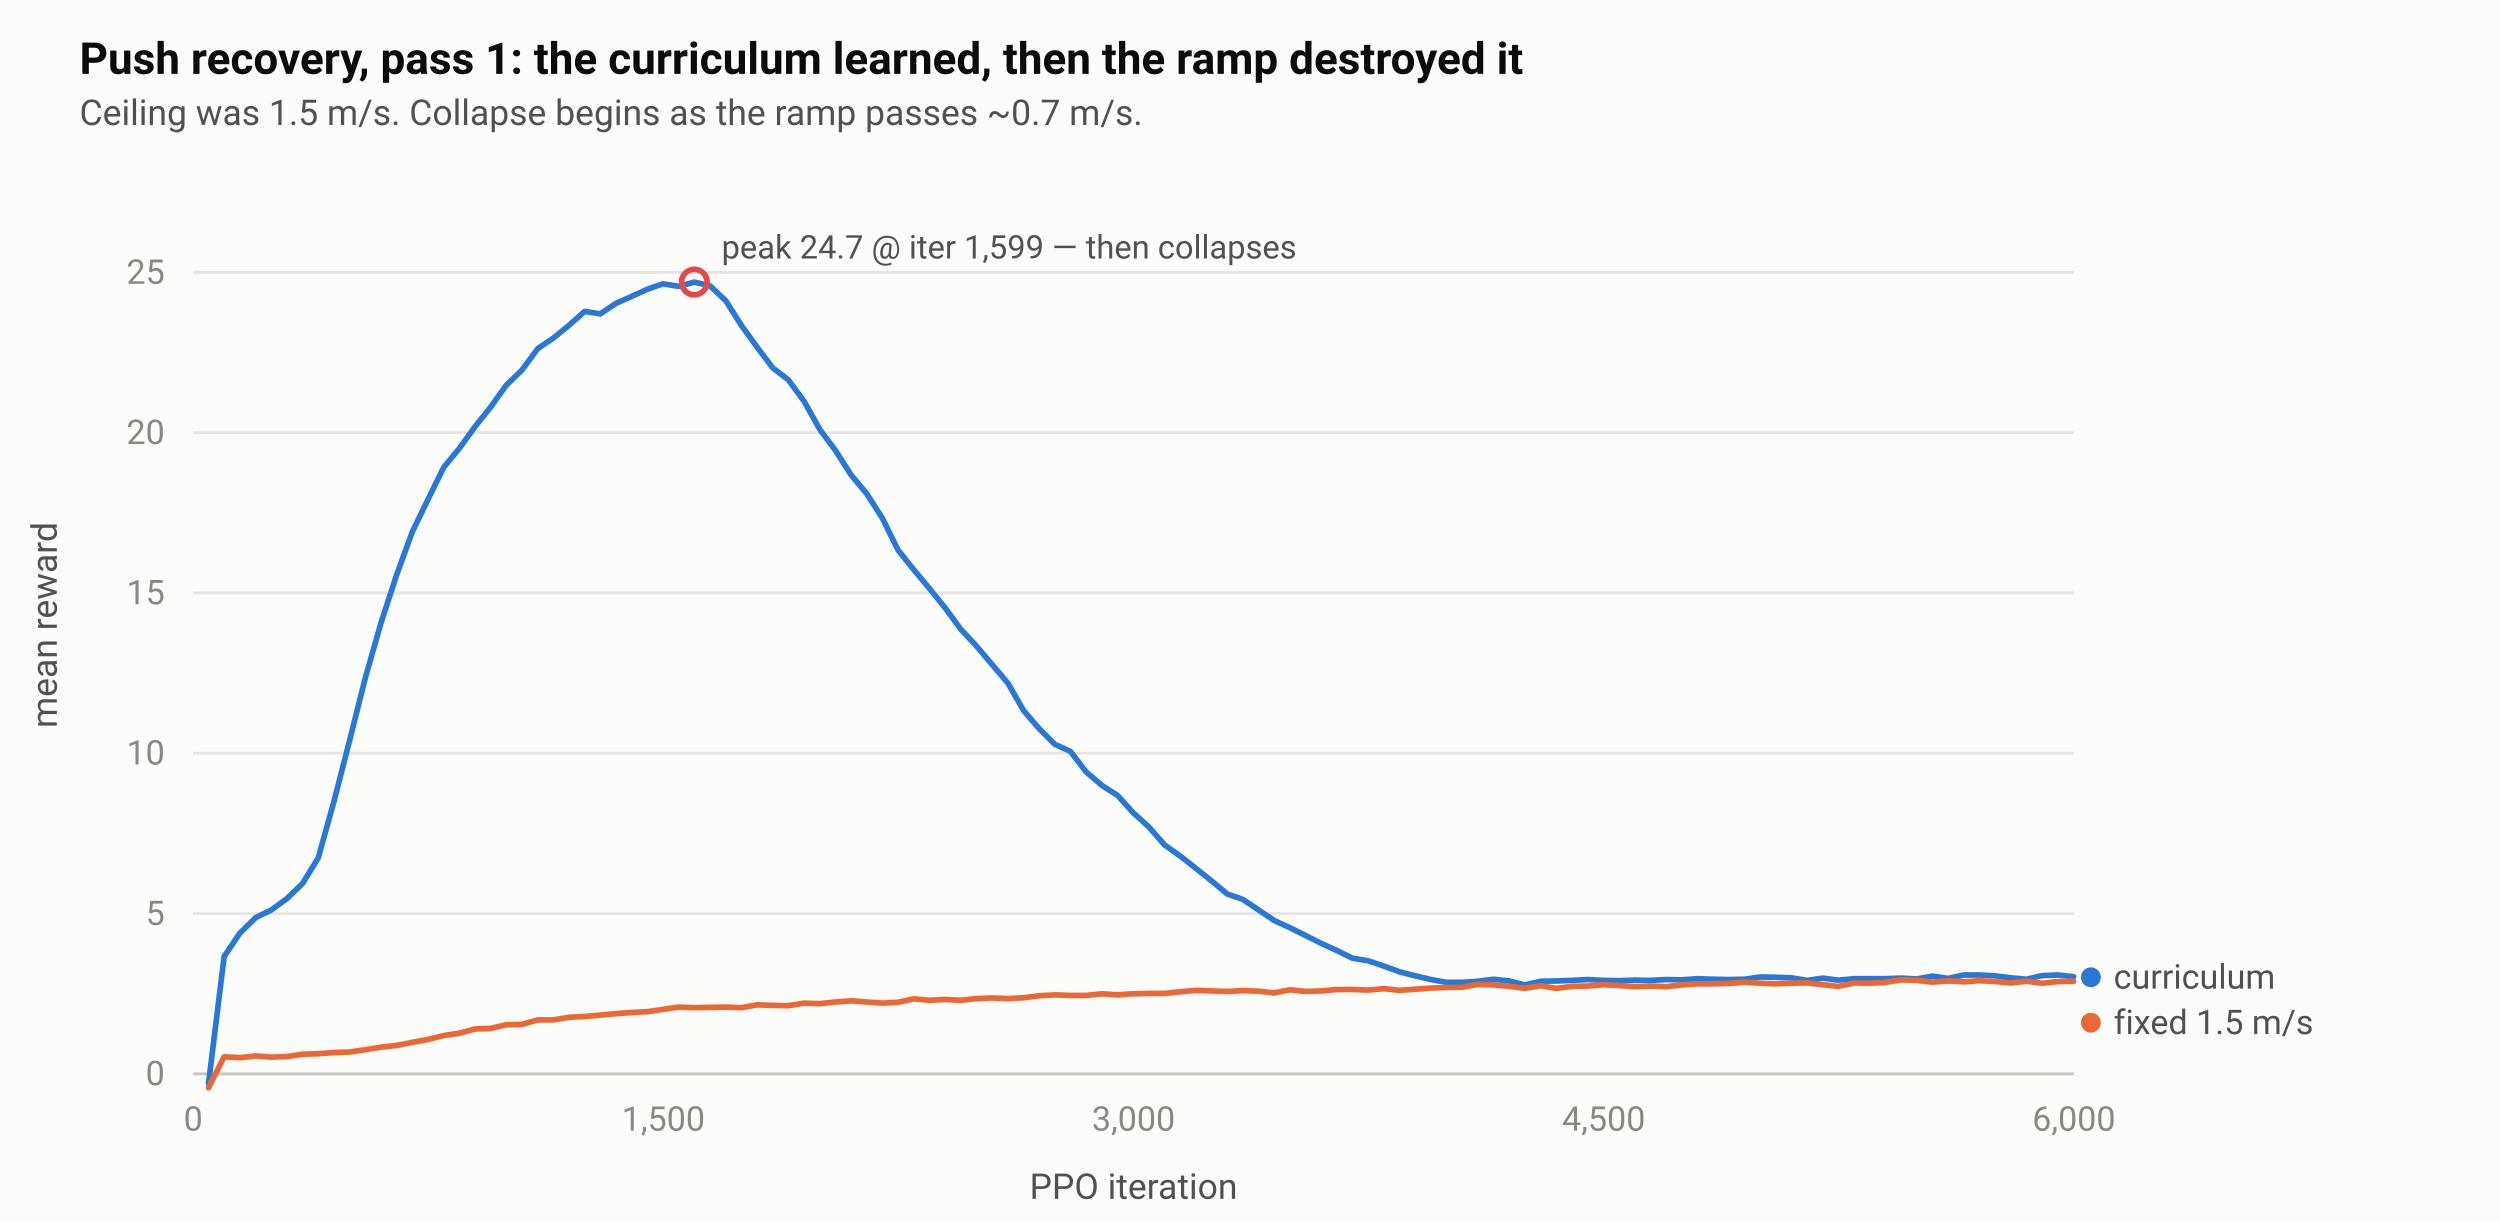
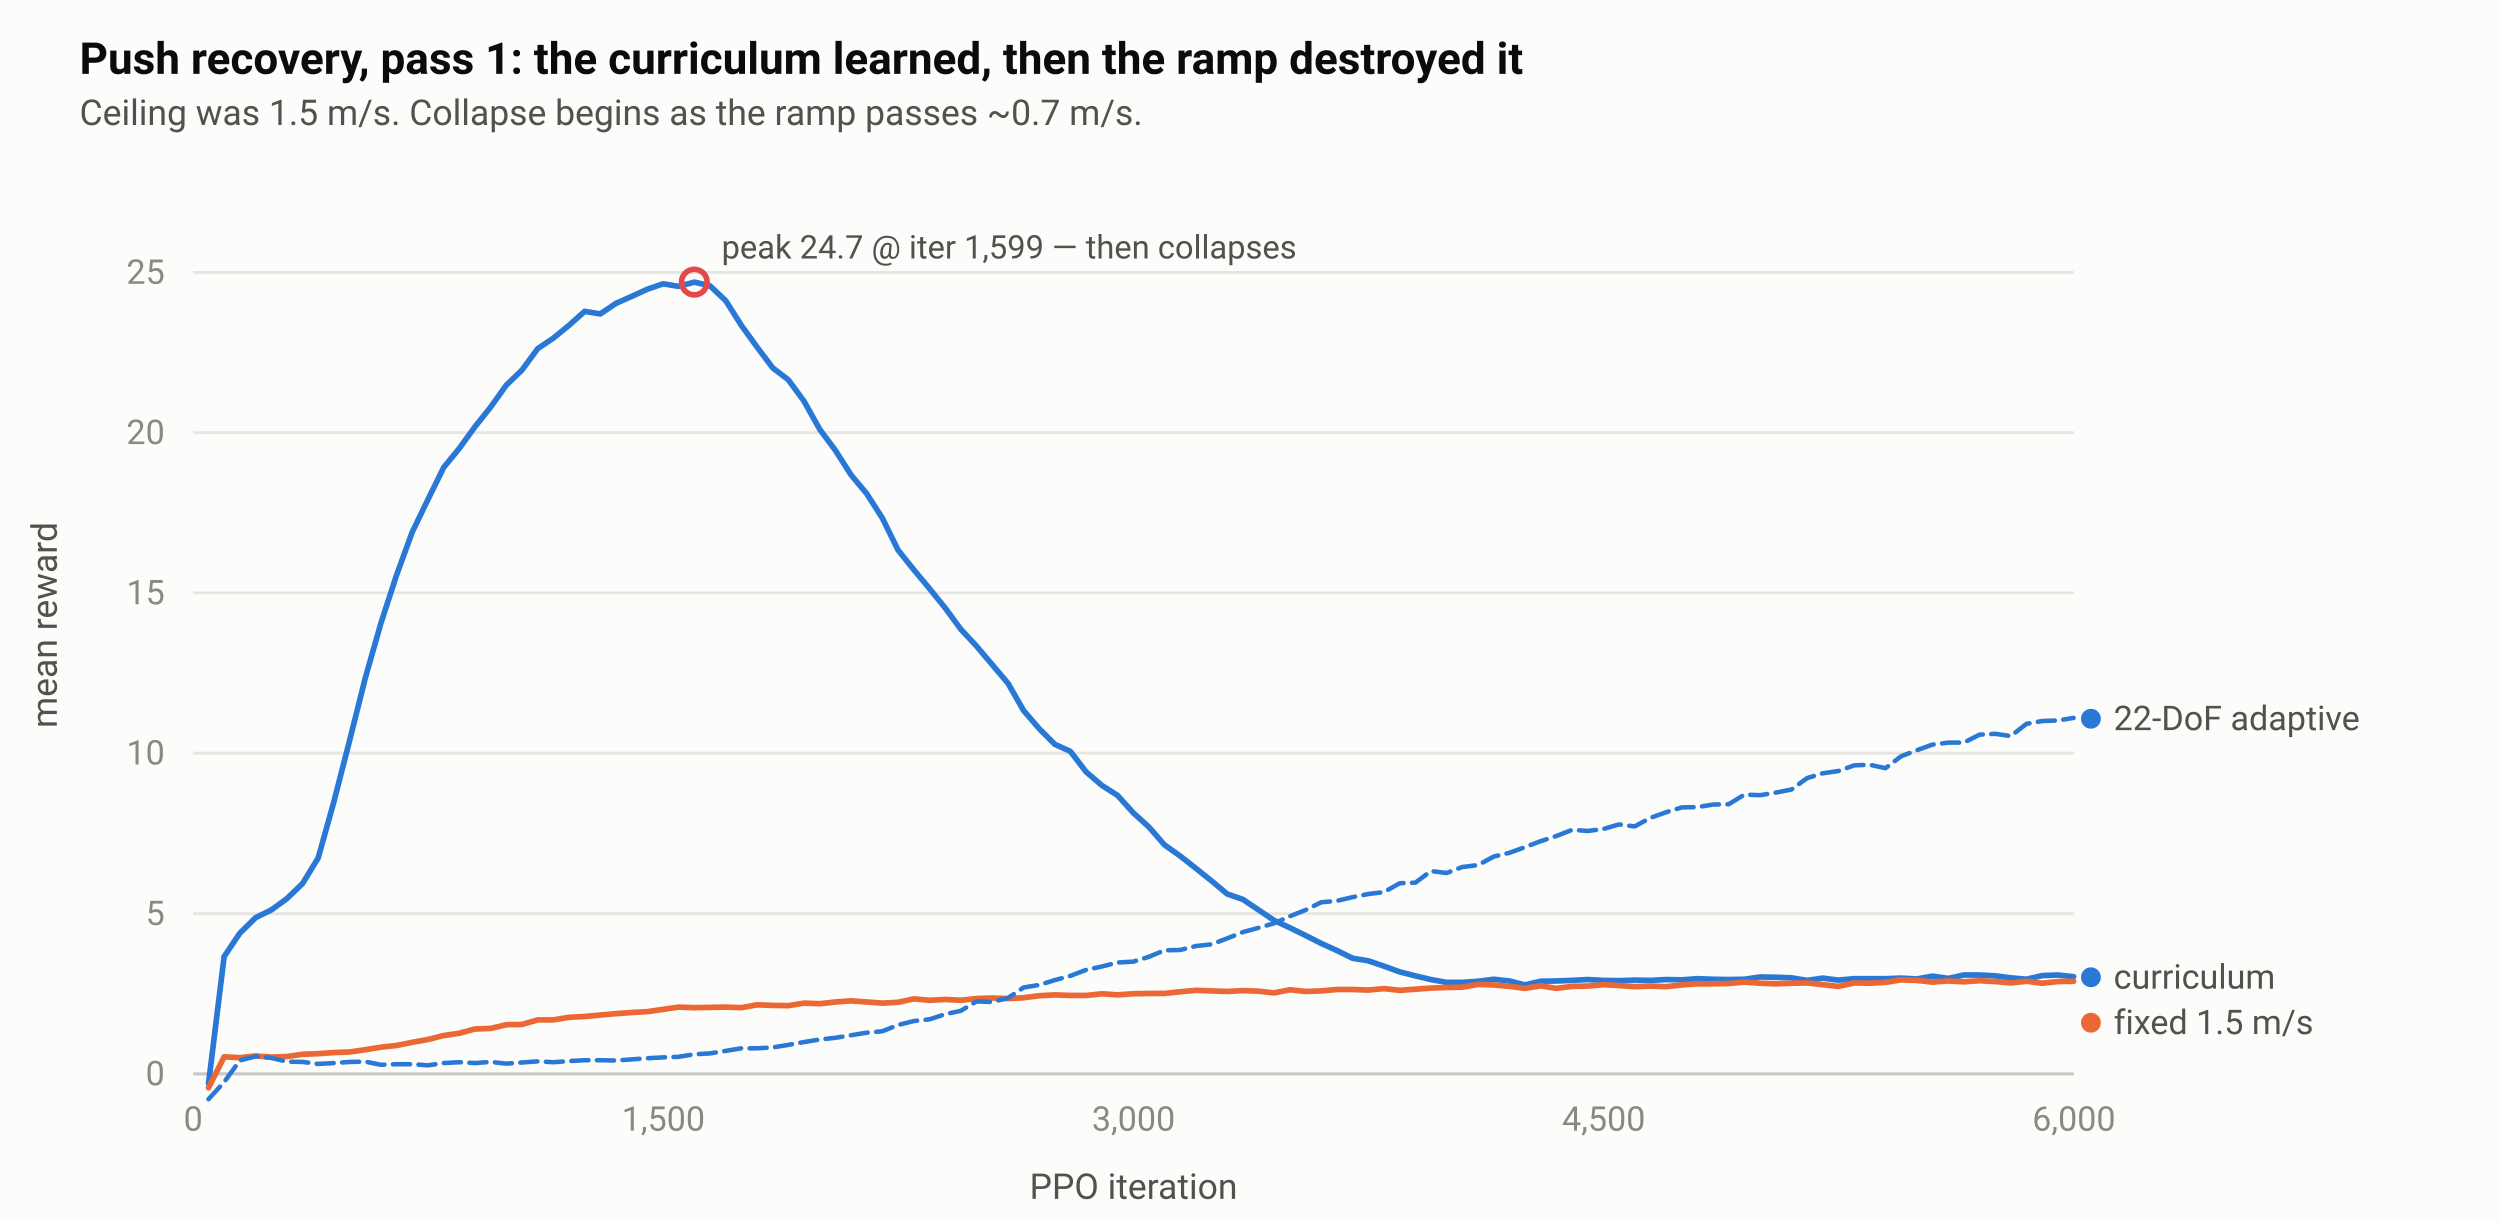
<svg xmlns="http://www.w3.org/2000/svg" width="880" height="430" viewBox="0 0 880 430" role="img">
  <rect width="880" height="430" fill="#fcfcfb" />
  <text x="28" y="26" font-size="15.5" font-weight="600" fill="#0b0b0b" font-family="ui-sans-serif,-apple-system,'Segoe UI',Roboto,Helvetica,Arial,sans-serif">Push recovery, pass 1: the curriculum learned, then the ramp destroyed it</text>
  <text x="28" y="44" font-size="12.5" fill="#52514e" font-family="ui-sans-serif,-apple-system,'Segoe UI',Roboto,Helvetica,Arial,sans-serif">Ceiling was 1.5 m/s. Collapse begins as the ramp passes ~0.7 m/s.</text>
  <line x1="68" y1="378.0" x2="730" y2="378.0" stroke="#e6e5e1" stroke-width="1" />
  <text x="58" y="382.0" text-anchor="end" font-size="12" fill="#8a8880" font-family="ui-sans-serif,-apple-system,'Segoe UI',Roboto,Helvetica,Arial,sans-serif">0</text>
  <line x1="68" y1="321.6" x2="730" y2="321.6" stroke="#e6e5e1" stroke-width="1" />
  <text x="58" y="325.6" text-anchor="end" font-size="12" fill="#8a8880" font-family="ui-sans-serif,-apple-system,'Segoe UI',Roboto,Helvetica,Arial,sans-serif">5</text>
  <line x1="68" y1="265.1" x2="730" y2="265.1" stroke="#e6e5e1" stroke-width="1" />
  <text x="58" y="269.1" text-anchor="end" font-size="12" fill="#8a8880" font-family="ui-sans-serif,-apple-system,'Segoe UI',Roboto,Helvetica,Arial,sans-serif">10</text>
  <line x1="68" y1="208.7" x2="730" y2="208.7" stroke="#e6e5e1" stroke-width="1" />
  <text x="58" y="212.7" text-anchor="end" font-size="12" fill="#8a8880" font-family="ui-sans-serif,-apple-system,'Segoe UI',Roboto,Helvetica,Arial,sans-serif">15</text>
  <line x1="68" y1="152.3" x2="730" y2="152.3" stroke="#e6e5e1" stroke-width="1" />
  <text x="58" y="156.3" text-anchor="end" font-size="12" fill="#8a8880" font-family="ui-sans-serif,-apple-system,'Segoe UI',Roboto,Helvetica,Arial,sans-serif">20</text>
  <line x1="68" y1="95.9" x2="730" y2="95.9" stroke="#e6e5e1" stroke-width="1" />
  <text x="58" y="99.9" text-anchor="end" font-size="12" fill="#8a8880" font-family="ui-sans-serif,-apple-system,'Segoe UI',Roboto,Helvetica,Arial,sans-serif">25</text>
  <text x="68.0" y="398" text-anchor="middle" font-size="12" fill="#8a8880" font-family="ui-sans-serif,-apple-system,'Segoe UI',Roboto,Helvetica,Arial,sans-serif">0</text>
  <text x="233.5" y="398" text-anchor="middle" font-size="12" fill="#8a8880" font-family="ui-sans-serif,-apple-system,'Segoe UI',Roboto,Helvetica,Arial,sans-serif">1,500</text>
  <text x="399.0" y="398" text-anchor="middle" font-size="12" fill="#8a8880" font-family="ui-sans-serif,-apple-system,'Segoe UI',Roboto,Helvetica,Arial,sans-serif">3,000</text>
  <text x="564.5" y="398" text-anchor="middle" font-size="12" fill="#8a8880" font-family="ui-sans-serif,-apple-system,'Segoe UI',Roboto,Helvetica,Arial,sans-serif">4,500</text>
  <text x="730.0" y="398" text-anchor="middle" font-size="12" fill="#8a8880" font-family="ui-sans-serif,-apple-system,'Segoe UI',Roboto,Helvetica,Arial,sans-serif">6,000</text>
  <line x1="68" y1="378" x2="730" y2="378" stroke="#c9c7c1" stroke-width="1" />
  <text x="399" y="422" text-anchor="middle" font-size="12.5" fill="#52514e" font-family="ui-sans-serif,-apple-system,'Segoe UI',Roboto,Helvetica,Arial,sans-serif">PPO iteration</text>
  <text transform="translate(20,220) rotate(-90)" text-anchor="middle" font-size="12.5" fill="#52514e" font-family="ui-sans-serif,-apple-system,'Segoe UI',Roboto,Helvetica,Arial,sans-serif">mean reward</text>
  <path d="M73.4,381.4 L78.9,336.7 L84.4,328.5 L90.0,323.0 L95.5,320.3 L101.0,316.3 L106.5,311.0 L112.0,302.0 L117.5,282.3 L123.1,260.5 L128.6,238.6 L134.1,219.3 L139.6,202.4 L145.1,187.3 L150.6,175.9 L156.2,164.5 L161.7,157.8 L167.2,150.2 L172.7,143.3 L178.2,135.6 L183.7,130.3 L189.3,122.7 L194.8,119.0 L200.3,114.5 L205.8,109.6 L211.3,110.5 L216.8,106.8 L222.4,104.3 L227.9,101.8 L233.4,99.9 L238.9,100.8 L244.4,99.3 L249.9,100.6 L255.5,105.9 L261.0,114.6 L266.5,122.2 L272.0,129.5 L277.5,133.7 L283.0,141.2 L288.6,151.2 L294.1,158.6 L299.6,167.2 L305.1,173.8 L310.6,182.4 L316.1,193.6 L321.7,200.6 L327.2,207.2 L332.7,214.0 L338.2,221.5 L343.7,227.4 L349.2,233.9 L354.8,240.5 L360.3,250.1 L365.8,256.5 L371.3,262.0 L376.8,264.5 L382.3,271.7 L387.9,276.5 L393.4,280.0 L398.9,286.1 L404.4,291.1 L409.9,297.4 L415.4,301.3 L421.0,305.7 L426.5,310.1 L432.0,314.7 L437.5,316.6 L443.0,320.3 L448.5,324.0 L454.1,326.6 L459.6,329.3 L465.1,332.1 L470.6,334.6 L476.1,337.3 L481.6,338.2 L487.2,340.1 L492.7,342.1 L498.2,343.5 L503.7,344.8 L509.2,345.8 L514.7,345.8 L520.3,345.4 L525.8,344.7 L531.3,345.3 L536.8,346.7 L542.3,345.4 L547.8,345.3 L553.4,345.1 L558.9,344.8 L564.4,345.1 L569.9,345.2 L575.4,345.0 L580.9,345.1 L586.5,344.8 L592.0,344.9 L597.5,344.5 L603.0,344.7 L608.5,344.8 L614.0,344.7 L619.6,343.9 L625.1,344.0 L630.6,344.2 L636.1,345.1 L641.6,344.3 L647.1,345.0 L652.7,344.5 L658.2,344.5 L663.7,344.5 L669.2,344.3 L674.7,344.6 L680.2,343.6 L685.8,344.4 L691.3,343.2 L696.8,343.2 L702.3,343.5 L707.8,344.2 L713.3,344.7 L718.9,343.4 L724.4,343.2 L729.9,343.8" fill="none" stroke="#2a78d6" stroke-width="2" stroke-linejoin="round" stroke-linecap="round" opacity="1.0" />
  <path d="M73.4,382.9 L78.9,372.0 L84.4,372.3 L90.0,371.7 L95.5,372.1 L101.0,371.9 L106.5,371.1 L112.0,370.9 L117.5,370.5 L123.1,370.3 L128.6,369.5 L134.1,368.6 L139.6,368.0 L145.1,366.9 L150.6,365.9 L156.2,364.5 L161.7,363.7 L167.2,362.2 L172.7,362.0 L178.2,360.7 L183.7,360.6 L189.3,359.0 L194.8,359.0 L200.3,358.1 L205.8,357.8 L211.3,357.3 L216.8,356.8 L222.4,356.4 L227.9,356.1 L233.4,355.3 L238.9,354.5 L244.4,354.7 L249.9,354.6 L255.5,354.5 L261.0,354.7 L266.5,353.7 L272.0,353.9 L277.5,354.0 L283.0,353.1 L288.6,353.3 L294.1,352.7 L299.6,352.3 L305.1,352.7 L310.6,353.1 L316.1,352.8 L321.7,351.6 L327.2,352.1 L332.7,351.8 L338.2,352.1 L343.7,351.5 L349.2,351.3 L354.8,351.5 L360.3,351.2 L365.8,350.5 L371.3,350.2 L376.8,350.4 L382.3,350.4 L387.9,349.8 L393.4,350.2 L398.9,349.8 L404.4,349.7 L409.9,349.7 L415.4,349.1 L421.0,348.6 L426.5,348.8 L432.0,349.0 L437.5,348.7 L443.0,348.9 L448.5,349.5 L454.1,348.4 L459.6,349.0 L465.1,348.8 L470.6,348.3 L476.1,348.3 L481.6,348.5 L487.2,348.0 L492.7,348.6 L498.2,348.2 L503.7,347.8 L509.2,347.6 L514.7,347.5 L520.3,346.5 L525.8,346.7 L531.3,347.2 L536.8,347.9 L542.3,347.0 L547.8,347.9 L553.4,347.2 L558.9,347.1 L564.4,346.6 L569.9,346.9 L575.4,347.3 L580.9,347.1 L586.5,347.3 L592.0,346.7 L597.5,346.3 L603.0,346.3 L608.5,346.2 L614.0,345.7 L619.6,346.1 L625.1,346.3 L630.6,346.1 L636.1,346.0 L641.6,346.6 L647.1,347.2 L652.7,346.0 L658.2,346.1 L663.7,345.8 L669.2,344.9 L674.7,345.1 L680.2,345.7 L685.8,345.3 L691.3,345.6 L696.8,345.2 L702.3,345.5 L707.8,346.0 L713.3,345.4 L718.9,346.1 L724.4,345.5 L729.9,345.4" fill="none" stroke="#eb6834" stroke-width="2" stroke-linejoin="round" stroke-linecap="round" opacity="1.0" />
+   <path d="M73.4,386.9 L78.9,380.9 L84.4,373.3 L90.0,371.8 L95.5,372.4 L101.0,373.7 L106.5,373.8 L112.0,374.5 L117.5,374.2 L123.1,373.8 L128.6,373.7 L134.1,374.8 L139.6,374.6 L145.1,374.6 L150.6,375.0 L156.2,374.2 L161.7,373.9 L167.2,374.2 L172.7,373.8 L178.2,374.4 L183.7,374.0 L189.3,373.6 L194.8,373.9 L200.3,373.5 L205.8,373.2 L211.3,373.2 L216.8,373.3 L222.4,372.9 L227.9,372.5 L233.4,372.2 L238.9,372.0 L244.4,371.1 L249.9,370.8 L255.5,369.9 L261.0,369.0 L266.5,369.0 L272.0,368.7 L277.5,367.8 L283.0,366.8 L288.6,365.9 L294.1,365.3 L299.6,364.4 L305.1,363.5 L310.6,363.0 L316.1,360.8 L321.7,359.4 L327.2,358.8 L332.7,357.0 L338.2,355.8 L343.7,352.5 L349.2,352.7 L354.8,351.3 L360.3,347.6 L365.8,346.7 L371.3,345.0 L376.8,343.5 L382.3,341.4 L387.9,340.2 L393.4,338.8 L398.9,338.5 L404.4,336.8 L409.9,334.5 L415.4,334.4 L421.0,333.0 L426.5,332.4 L432.0,330.3 L437.5,328.1 L443.0,326.6 L448.5,325.0 L454.1,322.5 L459.6,320.3 L465.1,317.6 L470.6,317.1 L476.1,315.8 L481.6,314.7 L487.2,314.0 L492.7,310.9 L498.2,310.7 L503.7,306.6 L509.2,307.3 L514.7,305.2 L520.3,304.5 L525.8,301.5 L531.3,300.2 L536.8,298.2 L542.3,296.1 L547.8,294.3 L553.4,292.1 L558.9,292.5 L564.4,291.8 L569.9,290.2 L575.4,290.9 L580.9,287.9 L586.5,285.9 L592.0,284.2 L597.5,284.1 L603.0,283.2 L608.5,283.1 L614.0,279.7 L619.6,279.9 L625.1,279.0 L630.6,277.9 L636.1,273.9 L641.6,272.2 L647.1,271.4 L652.7,269.4 L658.2,269.2 L663.7,270.4 L669.2,266.2 L674.7,264.1 L680.2,262.1 L685.8,261.4 L691.3,261.4 L696.8,258.6 L702.3,258.3 L707.8,259.1 L713.3,254.8 L718.9,253.8 L724.4,253.6 L729.9,252.7" fill="none" stroke="#2a78d6" stroke-width="1.6" stroke-linejoin="round" stroke-linecap="round" opacity="1.0" stroke-dasharray="6 3" />
+   <circle cx="736" cy="253" r="3.5" fill="#2a78d6" />
+   <text x="744" y="257" font-size="12" fill="#52514e" font-family="ui-sans-serif,-apple-system,'Segoe UI',Roboto,Helvetica,Arial,sans-serif">22-DoF adaptive</text>
  <circle cx="736" cy="344" r="3.5" fill="#2a78d6" />
  <text x="744" y="348" font-size="12" fill="#52514e" font-family="ui-sans-serif,-apple-system,'Segoe UI',Roboto,Helvetica,Arial,sans-serif">curriculum</text>
  <circle cx="736" cy="360" r="3.5" fill="#eb6834" />
  <text x="744" y="364" font-size="12" fill="#52514e" font-family="ui-sans-serif,-apple-system,'Segoe UI',Roboto,Helvetica,Arial,sans-serif">fixed 1.5 m/s</text>
  <circle cx="244.4" cy="99.3" r="4.5" fill="none" stroke="#e34948" stroke-width="2" />
  <text x="254" y="91" font-size="11.5" fill="#52514e" font-family="ui-sans-serif,-apple-system,'Segoe UI',Roboto,Helvetica,Arial,sans-serif">peak 24.7 @ iter 1,599 — then collapses</text>
</svg>
